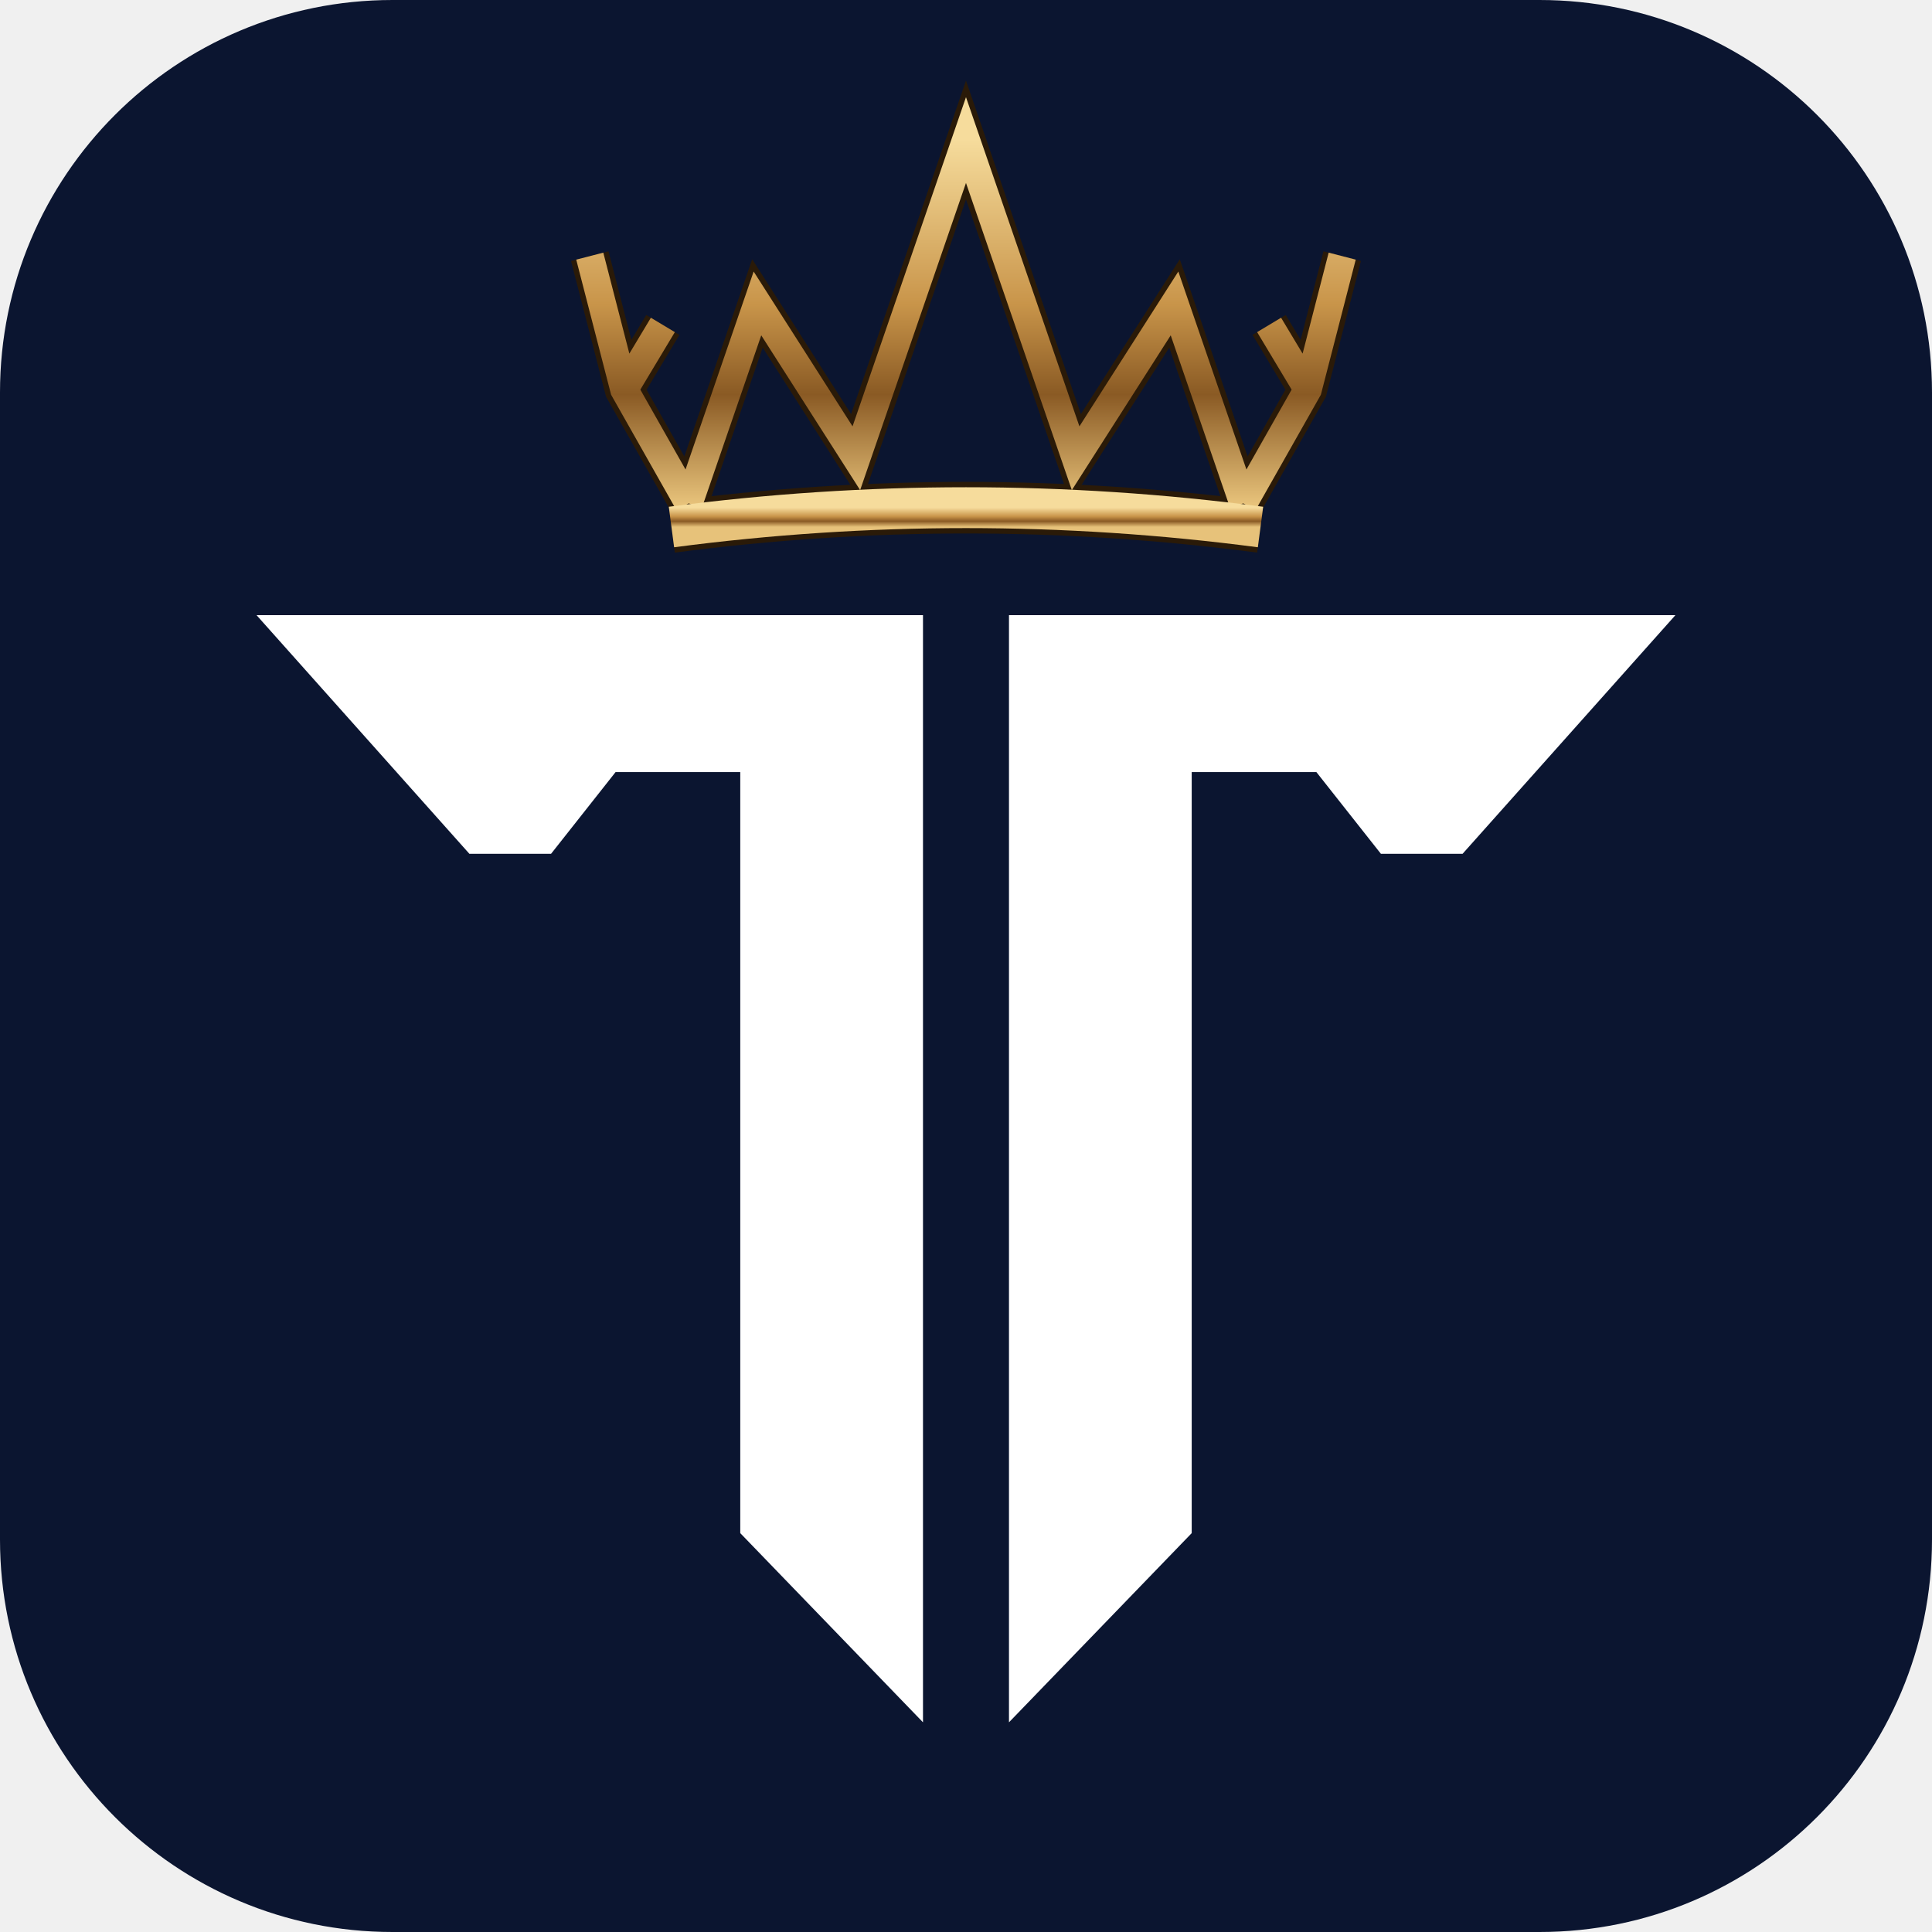
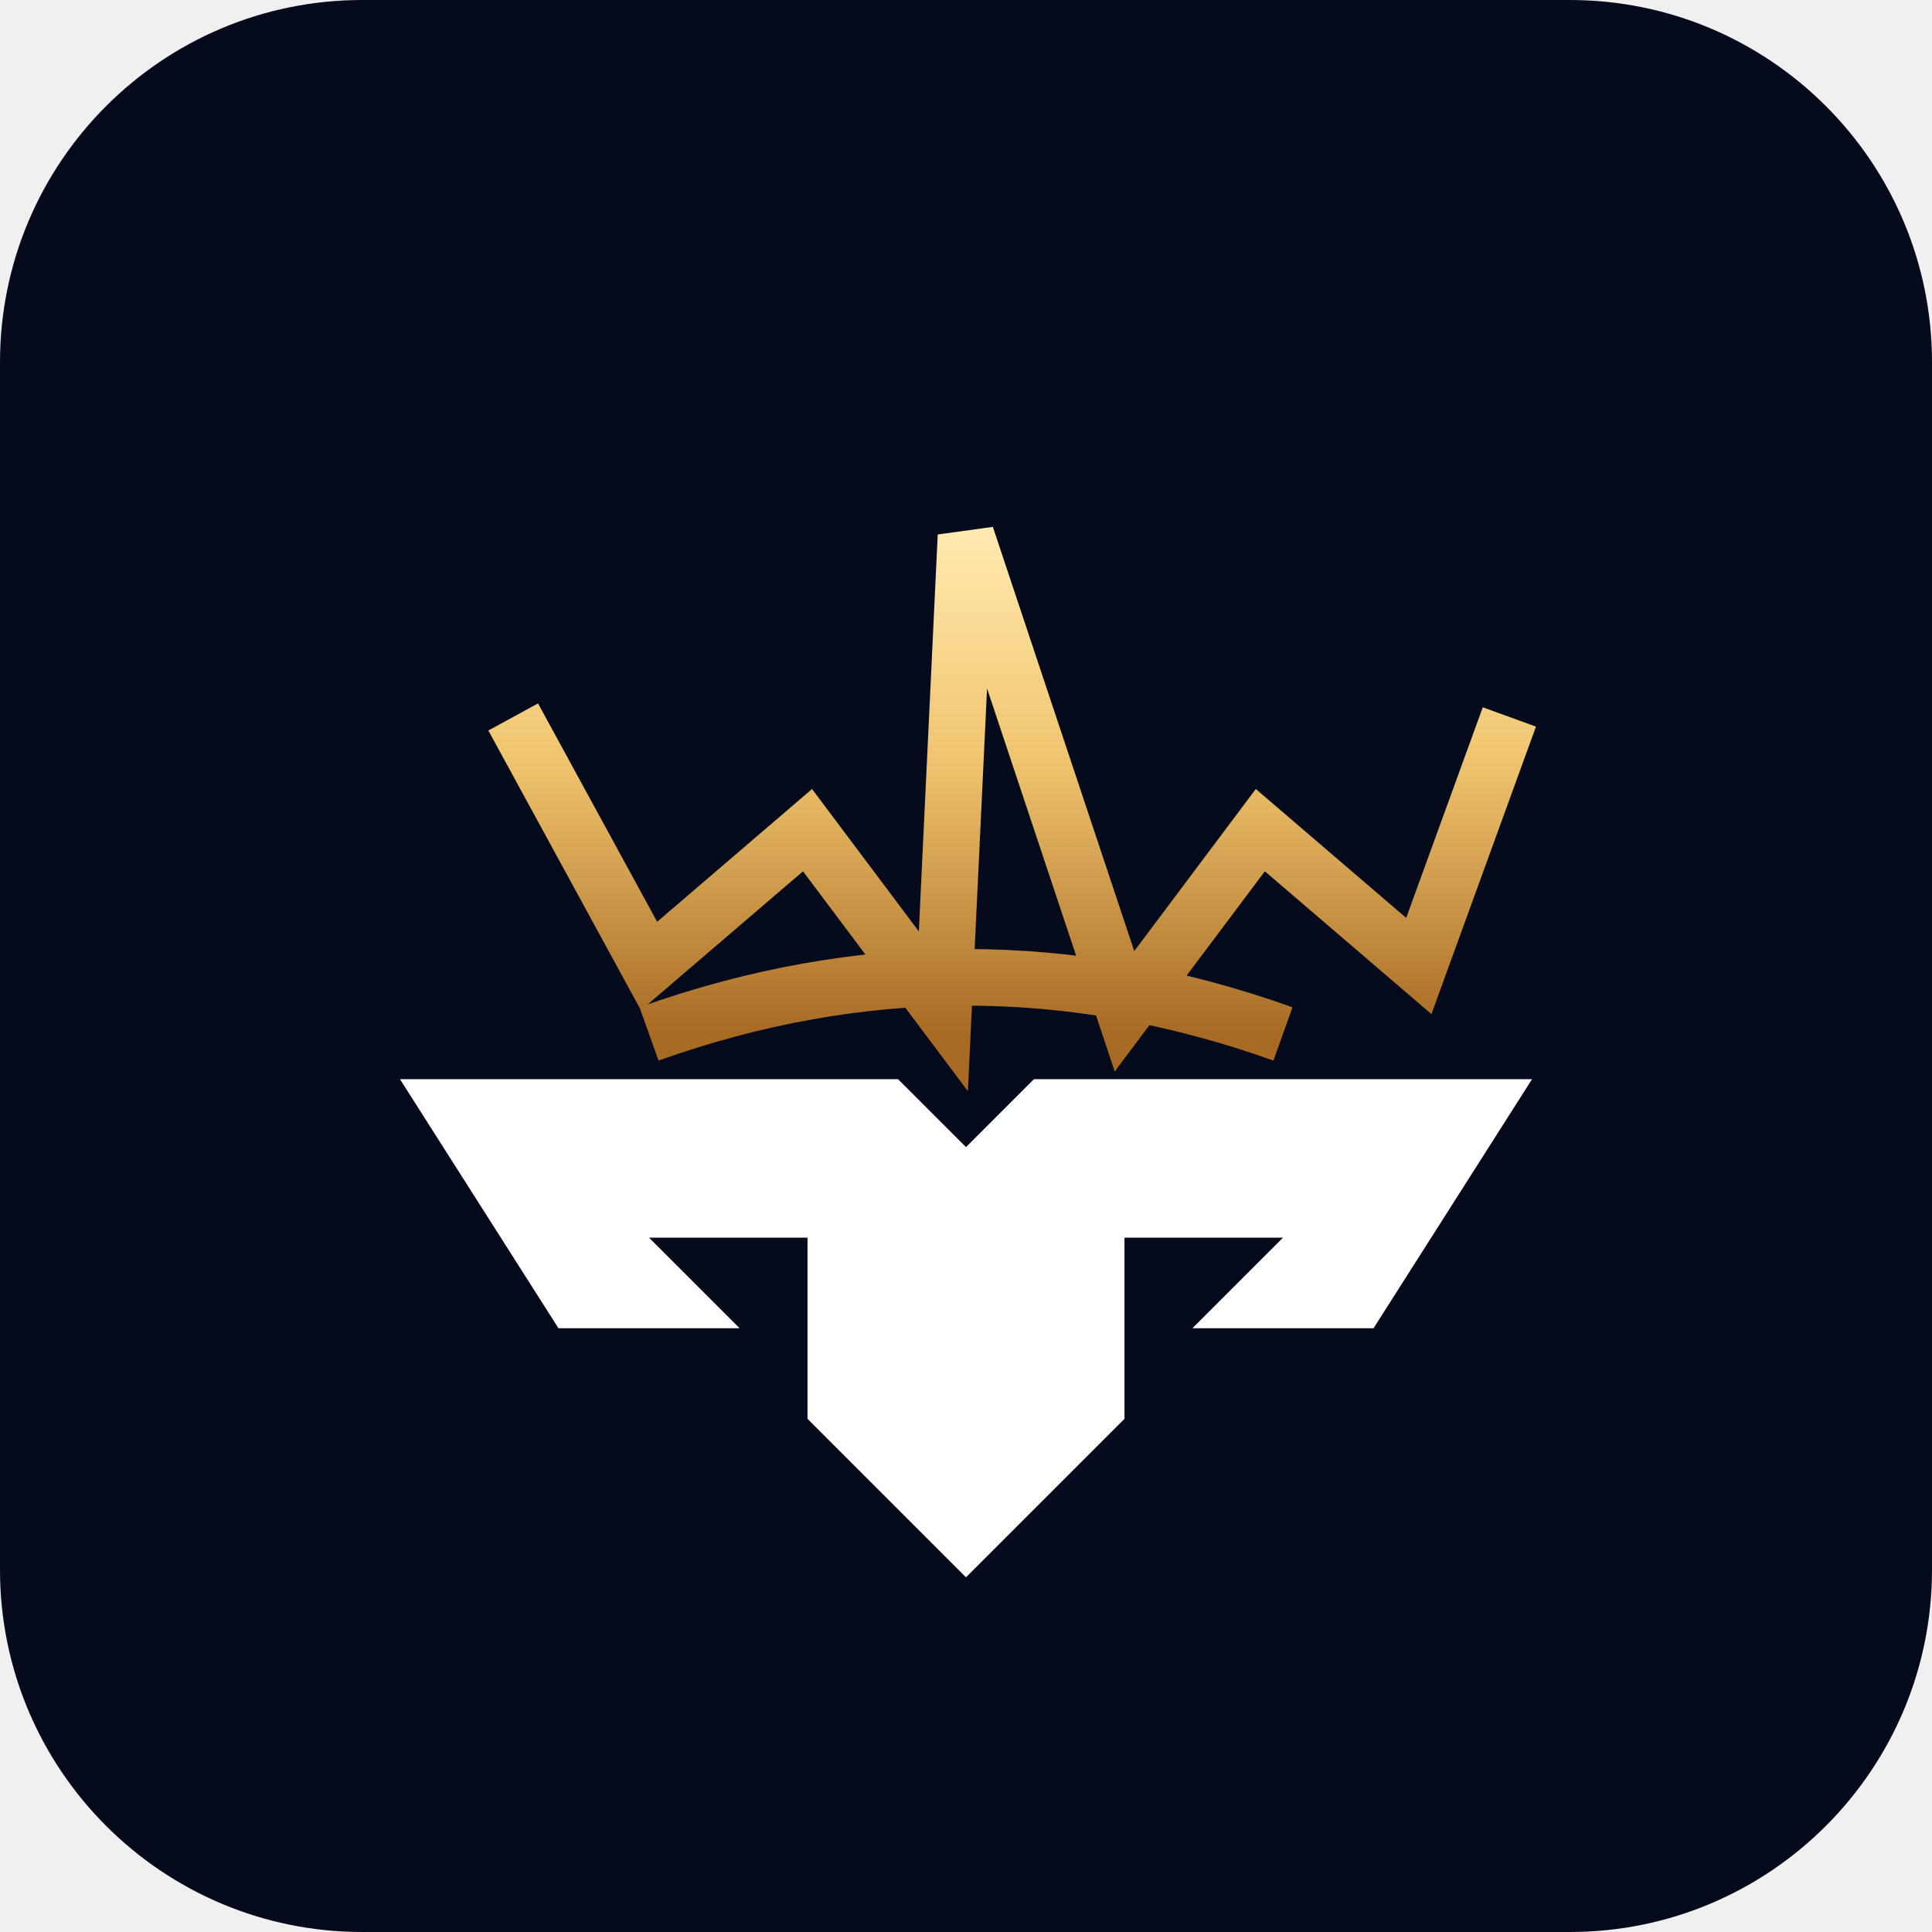
- <svg xmlns="http://www.w3.org/2000/svg" viewBox="0 0 128 128" width="128" height="128" role="img" aria-label="Trap Tech Solutions">
+ <svg xmlns="http://www.w3.org/2000/svg" viewBox="0 0 64 64" width="512" height="512" role="img" aria-label="Trap Tech Solutions">
  <defs>
-     <linearGradient id="ttg" x1="0" y1="0" x2="0" y2="1">
-       <stop offset="0" stop-color="#f6dc9c" />
-       <stop offset=".45" stop-color="#c9954a" />
-       <stop offset=".7" stop-color="#8a5a24" />
-       <stop offset="1" stop-color="#e7c27a" />
+     <linearGradient id="gold" x1="0" y1="0" x2="0" y2="1">
+       <stop offset="0" stop-color="#ffe9ae" />
+       <stop offset=".45" stop-color="#f0c46e" />
+       <stop offset="1" stop-color="#a86b24" />
    </linearGradient>
  </defs>
-   <rect width="128" height="128" rx="26" fill="#0b1530" />
-   <g transform="translate(16 7) scale(0.14243) translate(-18 -18)">
-     <g>
-       <g fill="#ffffff">
-         <polygon points="25,255 335,255 335,770 250,682 250,328 192,328 162,366 124,366" />
-         <polygon points="685,255 375,255 375,770 460,682 460,328 518,328 548,366 586,366" />
-       </g>
-       <g fill="none" stroke-linejoin="miter" stroke-miterlimit="8" stroke-linecap="butt">
-         <path d="M180,88 L196,150 L226,203 M196,150 L214,120 M226,203 L258,110 L304,182 L355,34 L406,182 L452,110 L484,203 M514,150 L496,120 M484,203 L514,150 L530,88" stroke="#2a1a08" stroke-width="18" />
-         <path d="M218,214 Q355,196 492,214" stroke="#2a1a08" stroke-width="24" />
-         <path d="M180,88 L196,150 L226,203 M196,150 L214,120 M226,203 L258,110 L304,182 L355,34 L406,182 L452,110 L484,203 M514,150 L496,120 M484,203 L514,150 L530,88" stroke="url(#ttg)" stroke-width="13" />
-         <path d="M218,214 Q355,196 492,214" stroke="url(#ttg)" stroke-width="19" />
-       </g>
-     </g>
+   <rect width="64" height="64" rx="12" fill="#050b1d" />
+   <g transform="translate(8 8) scale(.75)">
+     <path d="M12 21 18 32 25 26 31 34 32 13 39 34 45 26 52 32 56 21 M18 35 Q32 30 46 35" fill="none" stroke="url(#gold)" stroke-width="2.5" stroke-linejoin="miter" />
+     <path d="M7 37 H29 L32 40 V59 L25 52 V44 H18 L22 48 H14 Z M57 37 H35 L32 40 V59 L39 52 V44 H46 L42 48 H50 Z" fill="#fff" />
  </g>
</svg>
